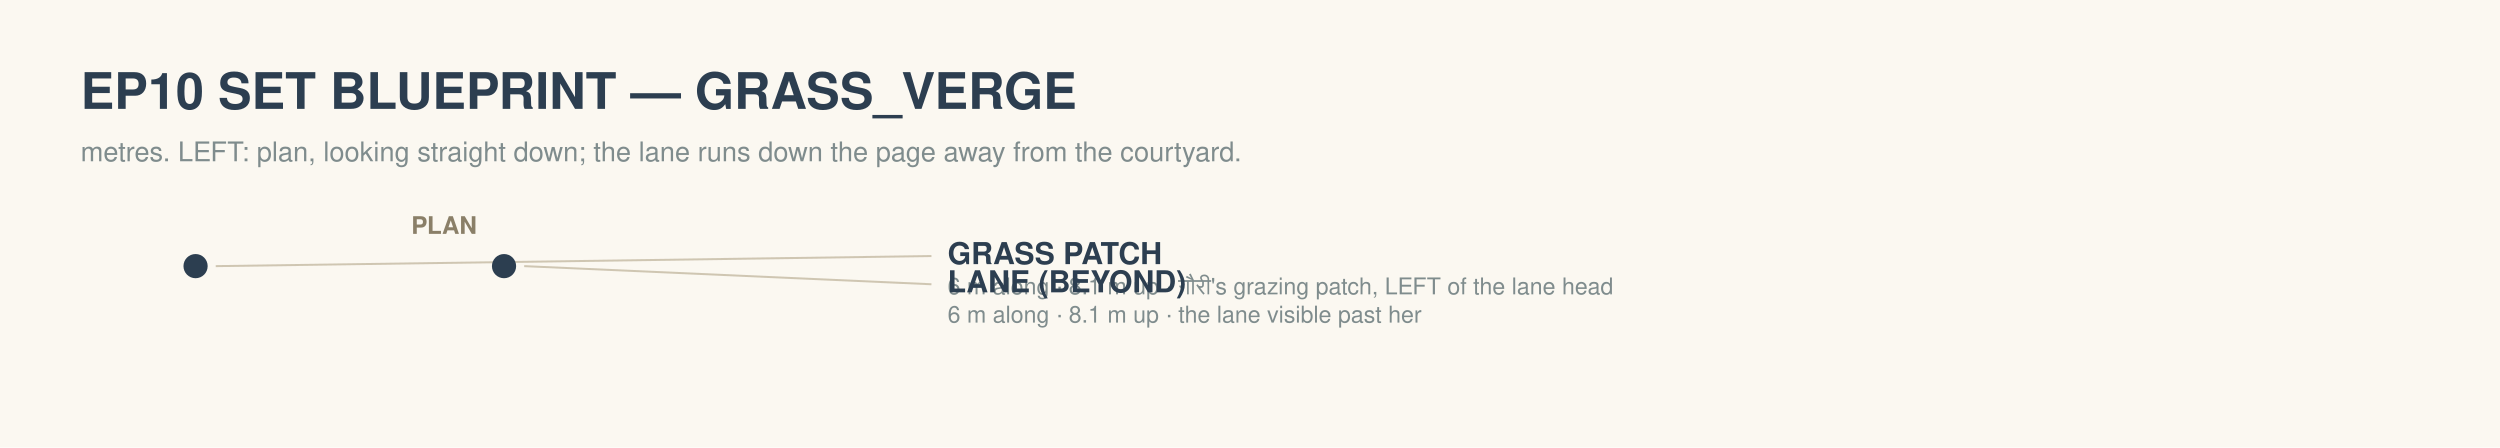
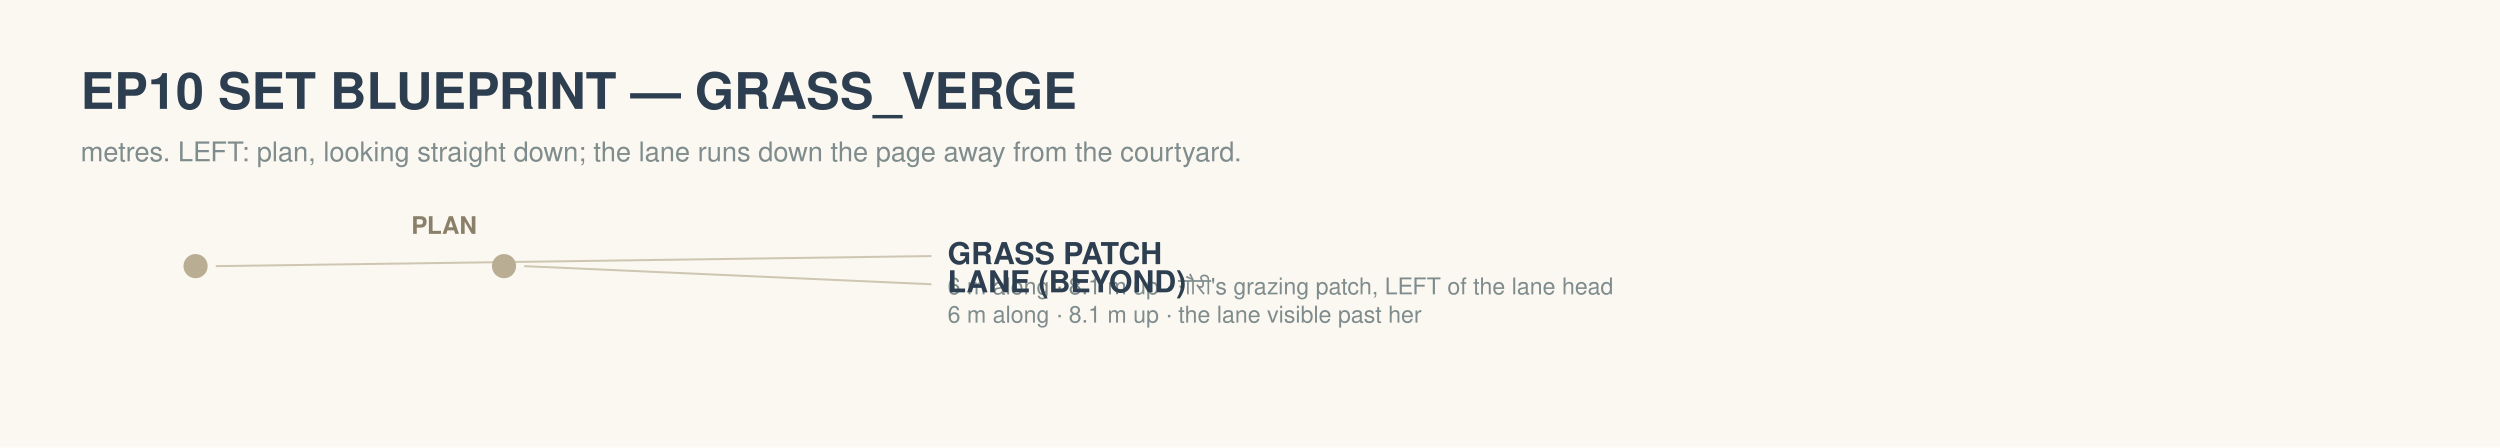
<svg xmlns="http://www.w3.org/2000/svg" width="1240" height="222" viewBox="0 0 1240 222">
  <rect width="100%" height="100%" fill="#fbf8f1" />
  <text x="40" y="54" font-family="Helvetica" font-size="25" font-weight="bold" fill="#2c3e50">EP10 SET BLUEPRINT — GRASS_VERGE</text>
  <text x="40" y="80" font-family="Helvetica" font-size="13.5" fill="#7f8c8d">metres. LEFT: plan, looking straight down; the lane runs down the page away from the courtyard.</text>
  <text x="204" y="116" font-family="Helvetica" font-size="12" font-weight="bold" fill="#8a7f68">PLAN</text>
-   <circle cx="97" cy="132" r="6" fill="#2c3e50" />
+   <circle cx="97" cy="132" r="6" fill="#b9ad93" />
  <line x1="107" y1="132" x2="462" y2="127" stroke="#cfc6b2" stroke-width="1" />
  <text x="470" y="131" font-family="Helvetica" font-size="15" font-weight="bold" fill="#2c3e50">GRASS PATCH</text>
  <text x="470" y="146" font-family="Helvetica" font-size="11.5" fill="#7f8c8d">6 m along · 8.1 m up · गौरी's grazing patch, LEFT of the lane head</text>
-   <circle cx="250" cy="132" r="6" fill="#2c3e50" />
+   <circle cx="250" cy="132" r="6" fill="#b9ad93" />
  <line x1="260" y1="132" x2="462" y2="141" stroke="#cfc6b2" stroke-width="1" />
  <text x="470" y="145" font-family="Helvetica" font-size="15" font-weight="bold" fill="#2c3e50">LANE (BEYOND)</text>
  <text x="470" y="160" font-family="Helvetica" font-size="11.5" fill="#7f8c8d">6 m along · 8.1 m up · the lane visible past her</text>
</svg>
